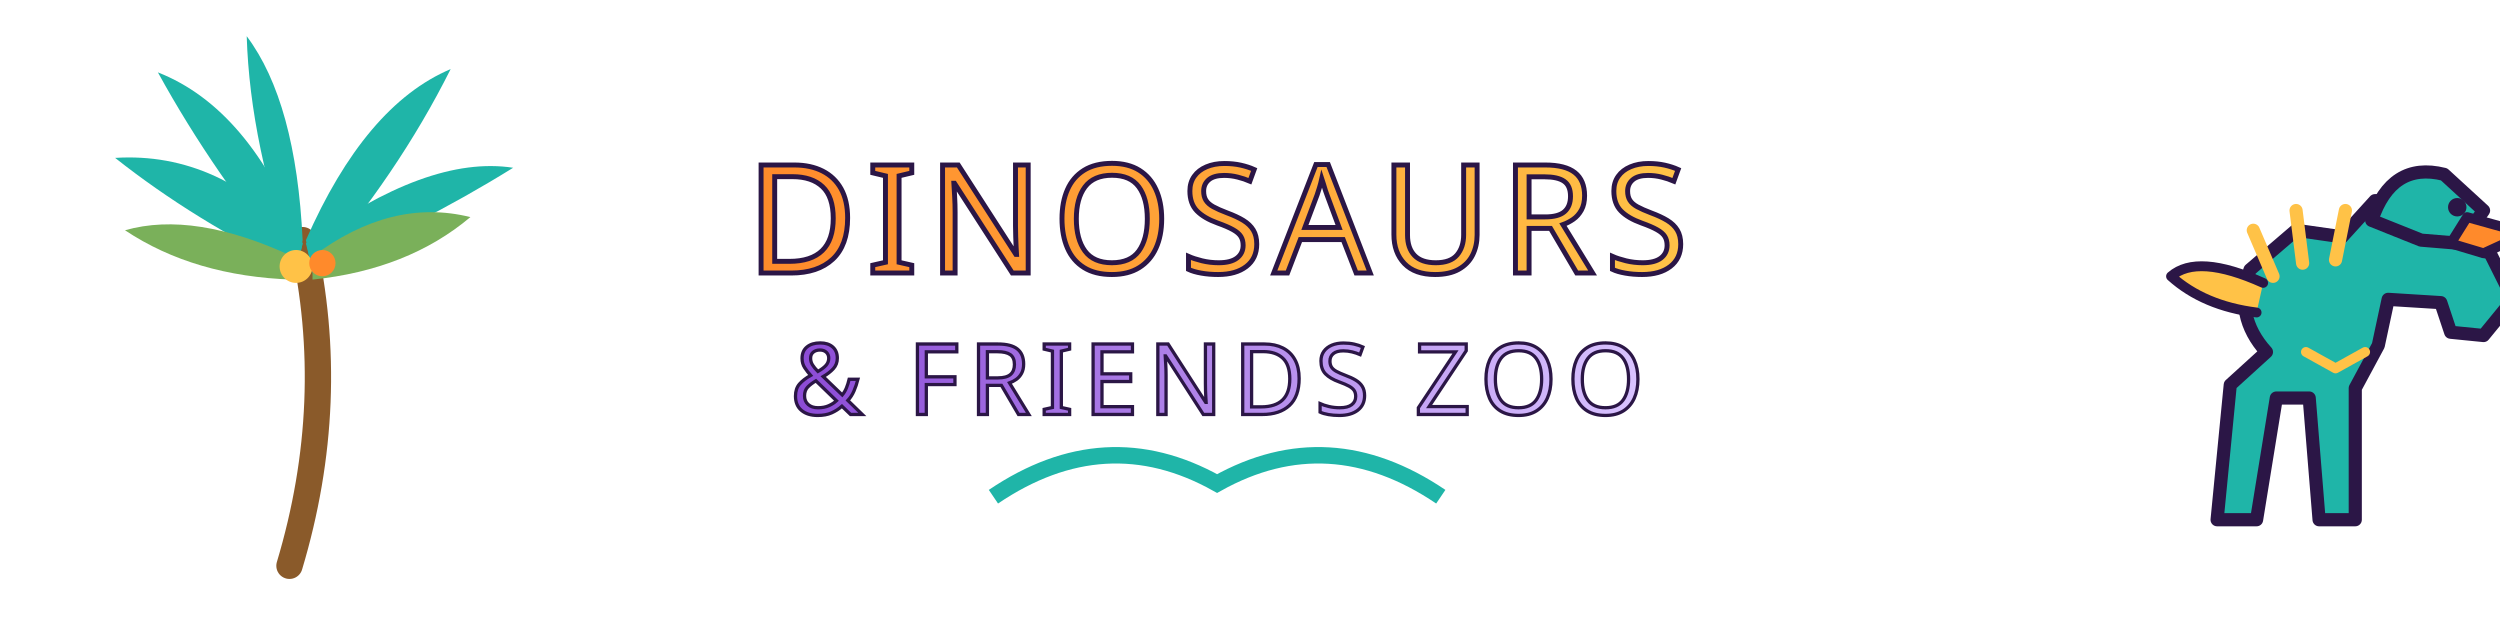
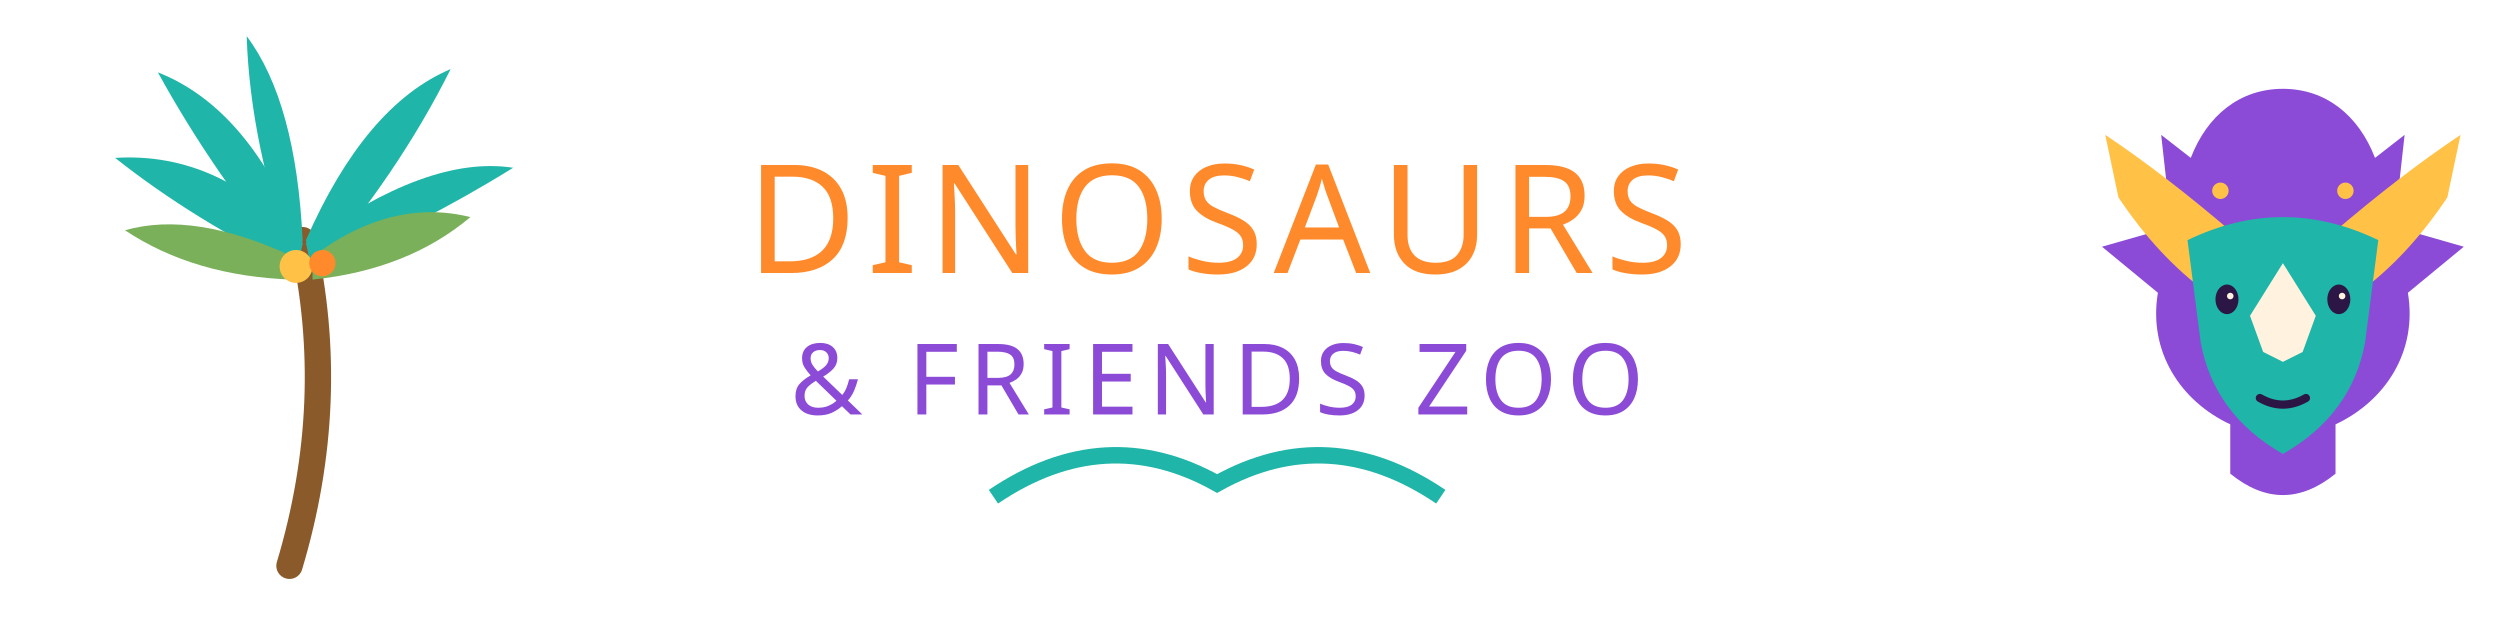
<svg xmlns="http://www.w3.org/2000/svg" viewBox="0 0 760 190" role="img" aria-labelledby="title desc">
-   <defs>
-     <linearGradient id="orange" x1="0" x2="1">
-       <stop offset="0" stop-color="#ff8a2b" />
-       <stop offset="1" stop-color="#ffc247" />
-     </linearGradient>
-     <linearGradient id="violet" x1="0" x2="1">
-       <stop offset="0" stop-color="#8c4bd6" />
-       <stop offset="1" stop-color="#d8c2ff" />
-     </linearGradient>
-   </defs>
  <g transform="translate(88 172)">
    <path d="M0 0Q15-50 4-99" fill="none" stroke="#8a5a2a" stroke-width="8" stroke-linecap="round" />
    <g fill="#1fb5a8">
      <path d="M4-98Q-21-126-53-124Q-29-105 2-90Z" />
      <path d="M4-98Q-12-139-40-150Q-23-119 2-89Z" />
      <path d="M4-99Q2-141-13-161Q-12-128 2-89Z" />
      <path d="M5-99Q23-140 49-151Q33-119 7-89Z" />
      <path d="M5-98Q42-125 68-121Q39-103 7-90Z" />
    </g>
    <g fill="#7ab05a">
      <path d="M1-94Q-29-108-50-102Q-29-88 1-87Z" />
      <path d="M7-94Q31-112 55-106Q36-90 7-87Z" />
    </g>
    <circle cx="2" cy="-91" r="5" fill="#ffc247" />
    <circle cx="10" cy="-92" r="4" fill="#ff8a2b" />
  </g>
-   <g transform="translate(644 30)" stroke="#2b1646" stroke-linejoin="round" stroke-linecap="round">
-     <path d="M45 77Q35 66 40 52L54 40L68 42L78 31L91 31L99 42L113 47L120 61L111 72L101 71L98 62L82 61L79 75L72 88L72 128L61 128L58 91L48 91L42 128L30 128L34 87Z" fill="#1fb5a8" stroke-width="4" />
-     <path d="M77 37Q83 19 99 23L111 34L104 44L92 43Z" fill="#1fb5a8" stroke-width="4" />
-     <path d="M106 36L124 41L111 47L101 44Z" fill="#ff8a2b" stroke-width="3" />
-     <circle cx="103" cy="33" r="2.8" fill="#2b1646" stroke="none" />
-     <path d="M44 56Q24 47 16 54Q26 63 42 65" fill="#ffc247" stroke-width="3" />
-     <path d="M47 54L41 40M56 50L54 34M66 49L69 34" fill="none" stroke="#ffc247" stroke-width="4" />
-     <path d="M57 77L66 82L75 77" fill="none" stroke="#ffc247" stroke-width="3" />
+   <g transform="translate(628 20)">
+     <path d="M66 7C53 7 43 15 38 28L29 21L31 39L17 35L25 51L11 55L28 69C25 87 35 102 50 109L50 124Q66 137 82 124L82 109C97 102 107 87 104 69L121 55L107 51L115 35L101 39L103 21L94 28C89 15 79 7 66 7Z" fill="#8c4bd6" />
+     <path d="M43 69Q28 58 16 40L12 21Q30 33 51 51Z" fill="#ffc247" />
+     <path d="M89 69Q104 58 116 40L120 21Q102 33 81 51Z" fill="#ffc247" />
+     <path d="M37 53Q66 39 95 53L91 84Q87 106 66 118Q45 106 41 84Z" fill="#1fb5a8" />
+     <path d="M56 76L66 60L76 76L72 87L66 90L60 87Z" fill="#fff3e0" />
+     <ellipse cx="49" cy="71" rx="3.5" ry="4.5" fill="#2b1646" />
+     <ellipse cx="83" cy="71" rx="3.5" ry="4.5" fill="#2b1646" />
+     <circle cx="50" cy="70" r="1" fill="#fff3e0" />
+     <circle cx="84" cy="70" r="1" fill="#fff3e0" />
+     <path d="M59 101Q66 105 73 101" fill="none" stroke="#2b1646" stroke-width="2.5" stroke-linecap="round" />
+     <circle cx="47" cy="38" r="2.5" fill="#ffc247" />
+     <circle cx="85" cy="38" r="2.5" fill="#ffc247" />
  </g>
-   <text x="370" y="83" text-anchor="middle" font-family="Copperplate, 'Gill Sans', 'Trebuchet MS', sans-serif" font-size="46" letter-spacing="3" fill="url(#orange)" stroke="#2b1646" stroke-width="1.5">DINOSAURS</text>
-   <text x="370" y="126" text-anchor="middle" font-family="Copperplate, 'Gill Sans', 'Trebuchet MS', sans-serif" font-size="30" letter-spacing="3" fill="url(#violet)" stroke="#2b1646" stroke-width="1">&amp; FRIENDS ZOO</text>
+   <text x="370" y="83" text-anchor="middle" font-family="Copperplate, 'Gill Sans', 'Trebuchet MS', sans-serif" font-size="46" letter-spacing="3" fill="#ff8a2b">DINOSAURS</text>
+   <text x="370" y="126" text-anchor="middle" font-family="Copperplate, 'Gill Sans', 'Trebuchet MS', sans-serif" font-size="30" letter-spacing="3" fill="#8c4bd6">&amp; FRIENDS ZOO</text>
  <path d="M302 151Q336 128 370 147Q404 128 438 151" fill="none" stroke="#1fb5a8" stroke-width="5" />
</svg>
